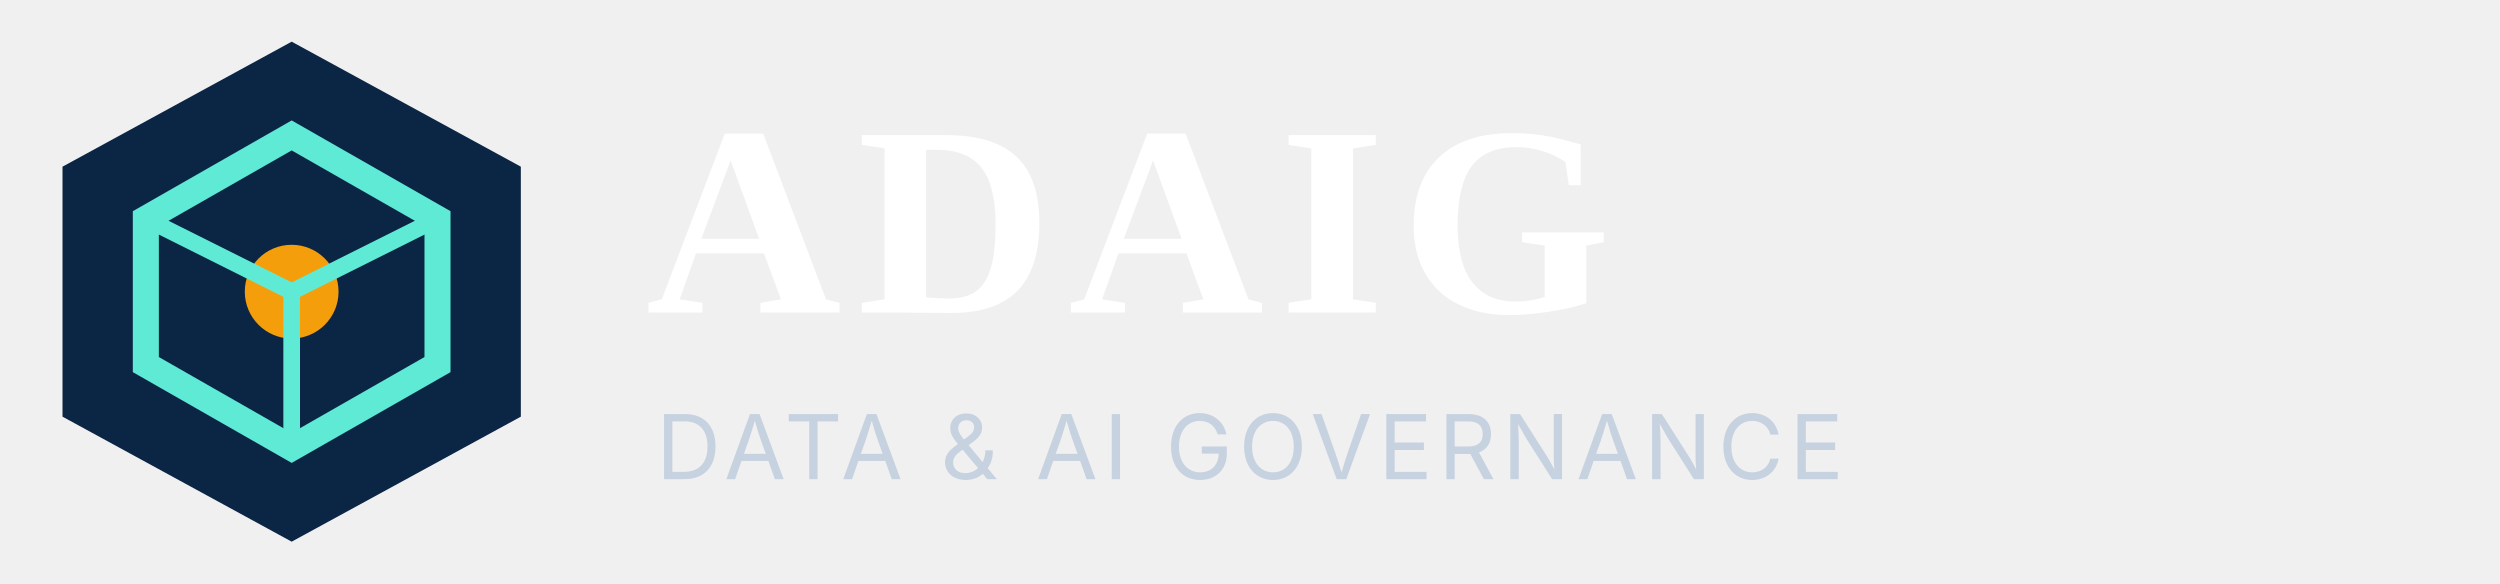
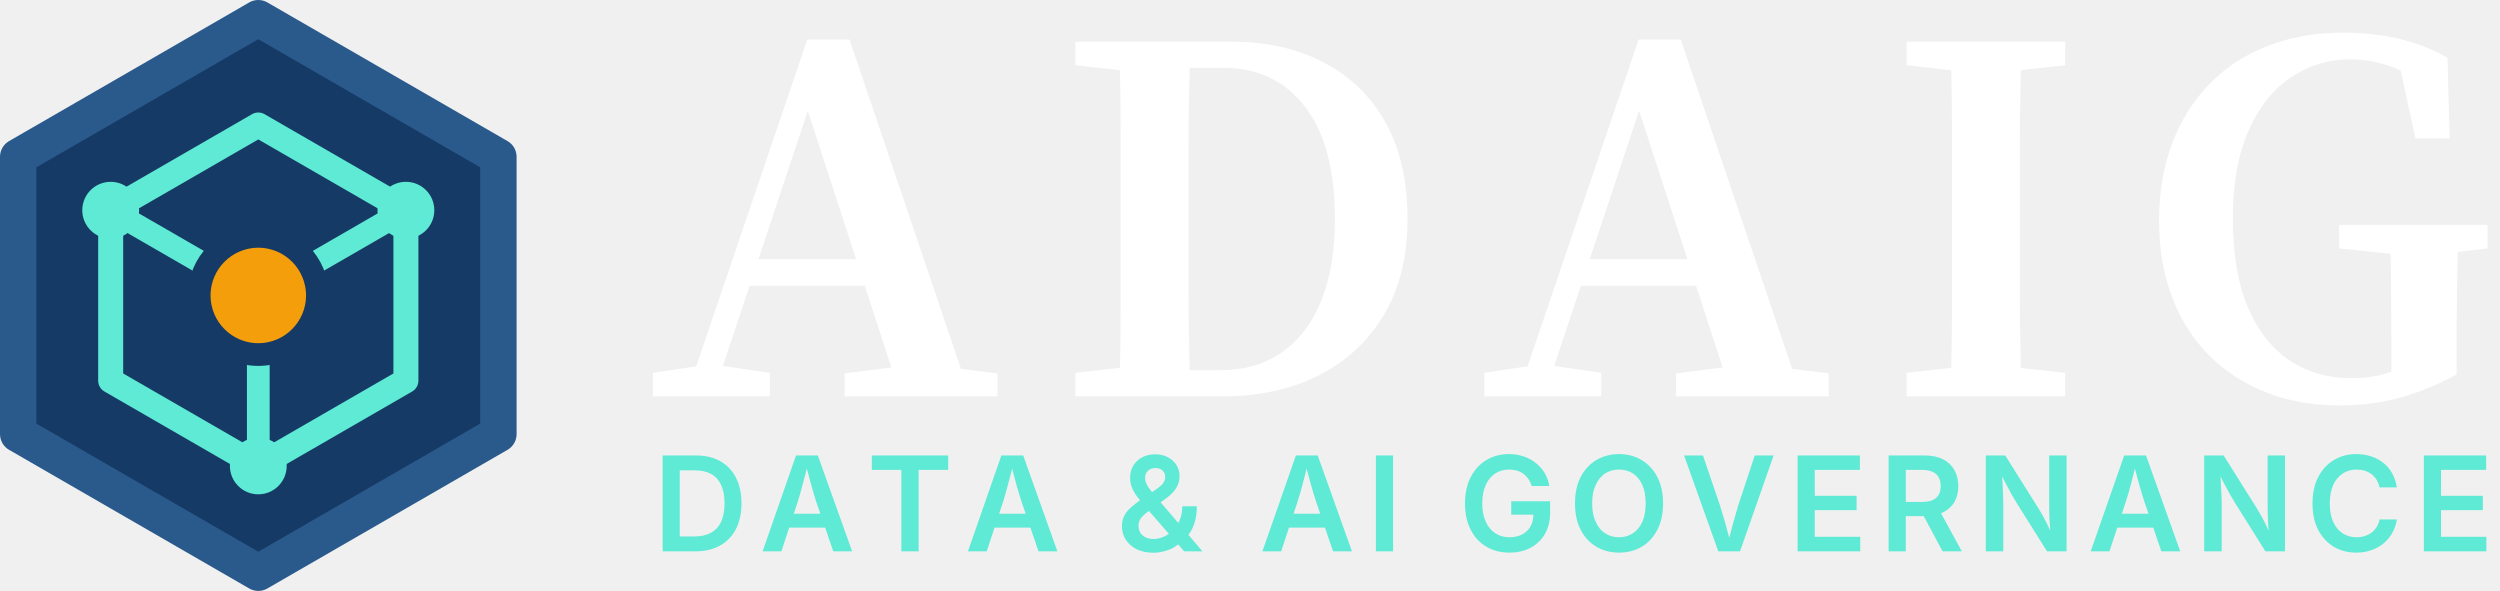
- <svg xmlns="http://www.w3.org/2000/svg" viewBox="0 0 240 56" role="img" aria-labelledby="t">
-   <g transform="translate(4,4)">
-     <path d="M24 0 46 12v24L24 48 2 36V12z" fill="#0B2545" />
-     <path d="M24 9 38 17v14l-14 8-14-8V17z" fill="none" stroke="#5EEAD4" stroke-width="2.5" />
-     <circle cx="24" cy="24" r="4.5" fill="#F59E0B" />
-     <path d="M24 24 38 17M24 24 10 17M24 24v15" stroke="#5EEAD4" stroke-width="1.6" />
+ <svg xmlns="http://www.w3.org/2000/svg" viewBox="0 0 220 52" width="220" height="52" role="img" aria-label="ADAIG — Association for Data and AI Governance">
+   <g>
+     <path d="M22.73 1.6L43.86 13.8L43.86 38.2L22.73 50.4L1.6 38.2L1.6 13.8Z" fill="#163A66" stroke="#2A5A8C" stroke-width="3.2" stroke-linejoin="round" />
+     <path d="M22.73 11L35.72 18.5L35.72 33.5L22.73 41L9.74 33.5L9.74 18.5Z" fill="none" stroke="#5EEAD4" stroke-width="2.2" stroke-linejoin="round" />
+     <path d="M22.73 26L35.72 18.5M22.73 26L9.74 18.5M22.73 26L22.73 41" stroke="#5EEAD4" stroke-width="2" stroke-linecap="round" />
+     <circle cx="35.72" cy="18.5" r="2.5" fill="#5EEAD4" />
+     <circle cx="9.74" cy="18.5" r="2.5" fill="#5EEAD4" />
+     <circle cx="22.73" cy="41" r="2.5" fill="#5EEAD4" />
+     <circle cx="22.73" cy="26" r="5.2" fill="#F59E0B" stroke="#163A66" stroke-width="2" />
  </g>
-   <text x="62" y="30" font-family="Source Serif 4, Georgia, serif" font-weight="700" font-size="26" fill="#FFFFFF" letter-spacing="1.5">ADAIG</text>
-   <text x="63" y="46" font-family="Inter, Arial, sans-serif" font-size="8.6" fill="#C7D2E0" letter-spacing=".6">DATA &amp; AI GOVERNANCE</text>
+   <path fill="#FFFFFF" d="M67.75 34.88L57.46 34.88L57.46 32.81L62.11 32.11L63.01 32.11L67.75 32.81L67.75 34.88ZM62.72 34.88L60.37 34.88L71.04 3.48L74.76 3.48L85.38 34.88L79.27 34.88L70.62 8.32L71.56 8.32L71.33 9.03L62.72 34.88ZM78.75 25.15L65.22 25.15L65.22 22.80L78.75 22.80L78.75 25.15ZM87.78 34.88L74.33 34.88L74.33 32.86L79.93 32.15L82.04 32.15L87.78 32.86L87.78 34.88ZM101.58 34.88L94.63 34.88L94.63 32.81L100.92 32.11L101.58 32.11L101.58 34.88ZM104.73 34.88L98.48 34.88Q98.57 32.53 98.60 30.11Q98.62 27.69 98.62 25.13Q98.62 22.56 98.62 19.93L98.62 19.93L98.62 18.24Q98.62 15.80 98.62 13.35Q98.62 10.91 98.60 8.46Q98.57 6.02 98.48 3.67L98.48 3.67L104.73 3.67Q104.68 5.97 104.64 8.42Q104.59 10.86 104.59 13.31Q104.59 15.75 104.59 18.24L104.59 18.24L104.59 19.93Q104.59 22.52 104.59 25.06Q104.59 27.59 104.64 30.04Q104.68 32.48 104.73 34.88L104.73 34.88ZM107.55 34.88L101.67 34.88L101.67 32.58L107.36 32.58Q110.56 32.58 112.81 31.00Q115.07 29.43 116.27 26.47Q117.47 23.50 117.47 19.27L117.47 19.27Q117.47 12.79 114.83 9.38Q112.20 5.97 107.64 5.97L107.64 5.97L101.67 5.97L101.67 3.67L108.35 3.67Q113.05 3.67 116.55 5.53Q120.05 7.38 121.96 10.84Q123.86 14.29 123.86 19.27L123.86 19.27Q123.86 24.26 121.77 27.73Q119.68 31.21 116.01 33.05Q112.34 34.88 107.55 34.88L107.55 34.88ZM100.92 6.44L94.63 5.74L94.63 3.67L101.58 3.67L101.58 6.44L100.92 6.44ZM140.91 34.88L130.62 34.88L130.62 32.81L135.27 32.11L136.16 32.11L140.91 32.81L140.91 34.88ZM135.88 34.88L133.53 34.88L144.20 3.48L147.91 3.48L158.53 34.88L152.42 34.88L143.78 8.32L144.72 8.32L144.48 9.03L135.88 34.88ZM151.91 25.15L138.37 25.15L138.37 22.80L151.91 22.80L151.91 25.15ZM160.93 34.88L147.49 34.88L147.49 32.86L153.08 32.15L155.20 32.15L160.93 32.86L160.93 34.88ZM181.74 34.88L167.78 34.88L167.78 32.81L174.08 32.11L175.39 32.11L181.74 32.81L181.74 34.88ZM177.88 34.88L171.63 34.88Q171.73 32.53 171.75 30.13Q171.78 27.73 171.78 25.24Q171.78 22.75 171.78 20.31L171.78 20.31L171.78 18.24Q171.78 15.80 171.78 13.35Q171.78 10.91 171.75 8.46Q171.73 6.02 171.63 3.67L171.63 3.67L177.88 3.67Q177.84 5.97 177.79 8.42Q177.74 10.86 177.74 13.31Q177.74 15.75 177.74 18.24L177.74 18.24L177.74 20.26Q177.74 22.71 177.74 25.17Q177.74 27.64 177.79 30.06Q177.84 32.48 177.88 34.88L177.88 34.88ZM174.08 6.44L167.78 5.74L167.78 3.67L181.74 3.67L181.74 5.74L175.39 6.44L174.08 6.44ZM205.88 35.68L205.88 35.68Q202.36 35.68 199.42 34.53Q196.49 33.37 194.37 31.24Q192.25 29.10 191.13 26.11Q190.00 23.13 190.00 19.37L190.00 19.37Q190.00 15.66 191.15 12.62Q192.30 9.59 194.42 7.41Q196.53 5.22 199.54 4.05Q202.55 2.87 206.21 2.87L206.21 2.87Q207.91 2.87 209.50 3.11Q211.10 3.34 212.58 3.83Q214.06 4.33 215.38 5.08L215.38 5.08L215.57 12.18L212.56 12.18L210.96 4.85L213.97 5.64L214.02 8.14Q212.23 6.54 210.47 5.88Q208.71 5.22 206.82 5.22L206.82 5.22Q203.96 5.22 201.61 6.80Q199.26 8.37 197.87 11.50Q196.49 14.62 196.49 19.27L196.49 19.27Q196.49 23.88 197.80 27.01Q199.12 30.13 201.47 31.71Q203.82 33.28 206.92 33.28L206.92 33.28Q208.61 33.28 210.00 32.86Q211.38 32.43 213.12 31.54L213.12 31.54L210.44 33.99L210.44 30.84Q210.44 28.02 210.42 25.29Q210.40 22.56 210.30 19.79L210.30 19.79L216.32 19.79Q216.27 22.52 216.22 25.27Q216.18 28.02 216.18 30.88L216.18 30.88L216.18 32.95Q213.78 34.27 211.29 34.97Q208.80 35.68 205.88 35.68ZM211.71 22.47L205.84 21.86L205.84 19.79L218.90 19.79L218.90 21.86L213.69 22.47L211.71 22.47Z" />
+   <path fill="#5EEAD4" d="M61.16 48.52L61.16 48.52L59.03 48.52L59.03 47.21L61.09 47.21Q61.97 47.21 62.57 46.88Q63.16 46.56 63.46 45.91Q63.76 45.26 63.76 44.29L63.76 44.29Q63.76 43.32 63.46 42.68Q63.16 42.03 62.58 41.71Q62.00 41.39 61.13 41.39L61.13 41.39L58.98 41.39L58.98 40.08L61.22 40.08Q62.48 40.08 63.38 40.58Q64.28 41.09 64.76 42.03Q65.25 42.98 65.25 44.29L65.25 44.29Q65.25 45.61 64.76 46.56Q64.28 47.50 63.36 48.01Q62.45 48.52 61.16 48.52ZM58.31 40.08L59.82 40.08L59.82 48.52L58.31 48.52L58.31 40.08ZM68.76 48.52L67.11 48.52L70.05 40.08L71.97 40.08L74.99 48.52L73.33 48.52L71.82 44.13Q71.60 43.45 71.37 42.60Q71.13 41.74 70.84 40.64L70.84 40.64L71.16 40.64Q70.87 41.75 70.64 42.61Q70.41 43.48 70.21 44.13L70.21 44.13L68.76 48.52ZM73.27 46.43L68.82 46.43L68.82 45.21L73.27 45.21L73.27 46.43ZM79.32 41.35L76.72 41.35L76.72 40.08L83.44 40.08L83.44 41.35L80.84 41.35L80.84 48.52L79.32 48.52L79.32 41.35ZM86.83 48.52L85.18 48.52L88.12 40.08L90.04 40.08L93.05 48.52L91.39 48.52L89.89 44.13Q89.67 43.45 89.43 42.60Q89.20 41.74 88.91 40.64L88.91 40.64L89.23 40.64Q88.94 41.75 88.71 42.61Q88.48 43.48 88.28 44.13L88.28 44.13L86.83 48.52ZM91.34 46.43L86.89 46.43L86.89 45.21L91.34 45.21L91.34 46.43ZM101.51 48.64L101.51 48.64Q100.65 48.64 100.02 48.33Q99.40 48.01 99.06 47.48Q98.73 46.95 98.73 46.30L98.73 46.30Q98.73 45.78 98.94 45.38Q99.14 44.99 99.52 44.66Q99.89 44.33 100.37 43.99L100.37 43.99L101.87 42.97Q102.03 42.85 102.19 42.71Q102.34 42.56 102.44 42.38Q102.54 42.19 102.54 41.96L102.54 41.96Q102.54 41.64 102.31 41.41Q102.08 41.19 101.68 41.19L101.68 41.19Q101.41 41.19 101.20 41.30Q101.00 41.41 100.88 41.60Q100.77 41.79 100.77 42.06L100.77 42.06Q100.77 42.34 100.91 42.62Q101.05 42.90 101.30 43.20Q101.55 43.51 101.86 43.88L101.86 43.88L105.82 48.52L104.21 48.52L100.93 44.76Q100.55 44.30 100.21 43.89Q99.87 43.47 99.66 43.02Q99.45 42.58 99.45 42.04L99.45 42.04Q99.45 41.45 99.72 40.99Q100.00 40.52 100.50 40.25Q101.00 39.98 101.66 39.98L101.66 39.98Q102.32 39.98 102.80 40.25Q103.28 40.51 103.54 40.94Q103.80 41.38 103.80 41.92L103.80 41.92Q103.80 42.30 103.66 42.64Q103.52 42.98 103.27 43.27Q103.02 43.56 102.68 43.81L102.68 43.81L100.97 45.06Q100.57 45.36 100.38 45.63Q100.19 45.91 100.19 46.26L100.19 46.26Q100.19 46.61 100.35 46.88Q100.52 47.14 100.82 47.29Q101.12 47.43 101.52 47.43L101.52 47.43Q101.99 47.43 102.44 47.22Q102.89 47.02 103.25 46.64Q103.61 46.26 103.83 45.73Q104.04 45.20 104.04 44.55L104.04 44.55L105.32 44.55Q105.32 45.35 105.14 45.94Q104.96 46.53 104.68 46.93Q104.40 47.33 104.10 47.57L104.10 47.57L103.74 47.84Q103.30 48.25 102.69 48.44Q102.09 48.64 101.51 48.64ZM112.74 48.52L111.09 48.52L114.04 40.08L115.96 40.08L118.97 48.52L117.31 48.52L115.81 44.13Q115.59 43.45 115.35 42.60Q115.11 41.74 114.82 40.64L114.82 40.64L115.14 40.64Q114.86 41.75 114.63 42.61Q114.40 43.48 114.19 44.13L114.19 44.13L112.74 48.52ZM117.25 46.43L112.81 46.43L112.81 45.21L117.25 45.21L117.25 46.43ZM121.08 40.08L122.59 40.08L122.59 48.52L121.08 48.52L121.08 40.08ZM132.83 48.63L132.83 48.63Q131.66 48.63 130.79 48.10Q129.91 47.58 129.42 46.61Q128.92 45.64 128.92 44.31L128.92 44.31Q128.92 42.94 129.43 41.97Q129.94 41.00 130.81 40.48Q131.68 39.96 132.79 39.96L132.79 39.96Q133.48 39.96 134.09 40.17Q134.69 40.37 135.16 40.75Q135.63 41.13 135.94 41.64Q136.24 42.16 136.34 42.77L136.34 42.77L134.79 42.77Q134.69 42.43 134.51 42.17Q134.33 41.90 134.08 41.71Q133.83 41.52 133.51 41.42Q133.19 41.32 132.80 41.32L132.80 41.32Q132.12 41.32 131.59 41.66Q131.05 42.01 130.75 42.67Q130.44 43.34 130.44 44.30L130.44 44.30Q130.44 45.25 130.75 45.92Q131.05 46.58 131.59 46.93Q132.13 47.28 132.84 47.28L132.84 47.28Q133.48 47.28 133.95 47.03Q134.43 46.78 134.69 46.32Q134.94 45.86 134.94 45.24L134.94 45.24L135.29 45.29L132.99 45.29L132.99 44.11L136.41 44.11L136.41 45.12Q136.41 46.20 135.95 46.99Q135.49 47.78 134.68 48.21Q133.87 48.63 132.83 48.63ZM142.48 48.63L142.48 48.63Q141.37 48.63 140.49 48.12Q139.61 47.60 139.10 46.63Q138.60 45.66 138.60 44.30L138.60 44.30Q138.60 42.94 139.10 41.97Q139.61 41.00 140.49 40.48Q141.37 39.96 142.48 39.96L142.48 39.96Q143.58 39.96 144.46 40.48Q145.33 41.00 145.84 41.97Q146.35 42.94 146.35 44.30L146.35 44.30Q146.35 45.66 145.84 46.63Q145.33 47.61 144.46 48.12Q143.58 48.63 142.48 48.63ZM142.48 47.28L142.48 47.28Q143.16 47.28 143.69 46.93Q144.22 46.59 144.52 45.93Q144.82 45.26 144.82 44.30L144.82 44.30Q144.82 43.34 144.52 42.67Q144.22 42.00 143.69 41.66Q143.16 41.32 142.48 41.32L142.48 41.32Q141.79 41.32 141.25 41.66Q140.72 42.01 140.42 42.68Q140.11 43.34 140.11 44.30L140.11 44.30Q140.11 45.26 140.42 45.92Q140.72 46.59 141.25 46.93Q141.79 47.28 142.48 47.28ZM153.12 48.52L151.21 48.52L148.20 40.08L149.86 40.08L151.35 44.46Q151.56 45.12 151.81 45.98Q152.05 46.84 152.33 47.92L152.33 47.92L152.02 47.92Q152.30 46.82 152.53 45.97Q152.77 45.12 152.97 44.46L152.97 44.46L154.42 40.08L156.08 40.08L153.12 48.52ZM163.70 48.52L158.19 48.52L158.19 40.08L163.67 40.08L163.67 41.35L159.70 41.35L159.70 43.63L163.38 43.63L163.38 44.89L159.70 44.89L159.70 47.24L163.70 47.24L163.70 48.52ZM167.71 48.52L166.20 48.52L166.20 40.08L169.35 40.08Q170.32 40.08 170.99 40.42Q171.65 40.76 171.99 41.37Q172.33 41.98 172.33 42.78L172.33 42.78Q172.33 43.58 171.99 44.18Q171.64 44.77 170.97 45.10Q170.31 45.42 169.33 45.42L169.33 45.42L167.08 45.42L167.08 44.17L169.13 44.17Q169.71 44.17 170.07 44.01Q170.43 43.84 170.61 43.53Q170.78 43.22 170.78 42.78L170.78 42.78Q170.78 42.33 170.61 42.01Q170.43 41.69 170.07 41.52Q169.70 41.35 169.12 41.35L169.12 41.35L167.71 41.35L167.71 48.52ZM172.64 48.52L170.95 48.52L168.90 44.69L170.55 44.69L172.64 48.52ZM176.29 48.52L174.75 48.52L174.75 40.08L176.46 40.08L179.38 44.73Q179.56 45.02 179.77 45.38Q179.97 45.75 180.19 46.20Q180.41 46.65 180.63 47.20L180.63 47.20L180.46 47.20Q180.42 46.72 180.39 46.22Q180.35 45.72 180.34 45.27Q180.33 44.82 180.33 44.51L180.33 44.51L180.33 40.08L181.86 40.08L181.86 48.52L180.14 48.52L177.51 44.33Q177.26 43.93 177.04 43.54Q176.82 43.15 176.57 42.66Q176.31 42.16 175.95 41.47L175.95 41.47L176.16 41.47Q176.20 42.08 176.23 42.64Q176.25 43.19 176.27 43.62Q176.29 44.06 176.29 44.33L176.29 44.33L176.29 48.52ZM185.63 48.52L183.98 48.52L186.93 40.08L188.85 40.08L191.86 48.52L190.20 48.52L188.70 44.13Q188.48 43.45 188.24 42.60Q188.00 41.74 187.71 40.64L187.71 40.64L188.03 40.64Q187.75 41.75 187.52 42.61Q187.29 43.48 187.08 44.13L187.08 44.13L185.63 48.52ZM190.14 46.43L185.70 46.43L185.70 45.21L190.14 45.21L190.14 46.43ZM195.51 48.52L193.97 48.52L193.97 40.08L195.68 40.08L198.60 44.73Q198.78 45.02 198.98 45.38Q199.19 45.75 199.41 46.20Q199.63 46.65 199.85 47.20L199.85 47.20L199.68 47.20Q199.64 46.72 199.60 46.22Q199.57 45.72 199.56 45.27Q199.55 44.82 199.55 44.51L199.55 44.51L199.55 40.08L201.08 40.08L201.08 48.52L199.36 48.52L196.73 44.33Q196.48 43.93 196.26 43.54Q196.04 43.15 195.78 42.66Q195.53 42.16 195.17 41.47L195.17 41.47L195.38 41.47Q195.42 42.08 195.44 42.64Q195.47 43.19 195.49 43.62Q195.51 44.06 195.51 44.33L195.51 44.33L195.51 48.52ZM207.36 48.63L207.36 48.63Q206.25 48.63 205.38 48.12Q204.51 47.60 204.00 46.63Q203.50 45.66 203.50 44.30L203.50 44.30Q203.50 42.94 204.01 41.97Q204.51 41.00 205.39 40.48Q206.26 39.96 207.36 39.96L207.36 39.96Q208.05 39.96 208.66 40.16Q209.26 40.36 209.73 40.73Q210.21 41.11 210.51 41.65Q210.82 42.20 210.92 42.89L210.92 42.89L209.40 42.89Q209.32 42.51 209.14 42.22Q208.96 41.93 208.70 41.73Q208.43 41.53 208.10 41.42Q207.76 41.32 207.38 41.32L207.38 41.32Q206.69 41.32 206.16 41.67Q205.62 42.02 205.32 42.68Q205.02 43.35 205.02 44.30L205.02 44.30Q205.02 45.27 205.32 45.93Q205.63 46.60 206.16 46.94Q206.70 47.28 207.38 47.28L207.38 47.28Q207.76 47.28 208.09 47.17Q208.43 47.07 208.70 46.87Q208.96 46.67 209.15 46.37Q209.33 46.08 209.40 45.71L209.40 45.71L210.92 45.71Q210.84 46.31 210.55 46.84Q210.27 47.37 209.80 47.78Q209.34 48.18 208.72 48.40Q208.11 48.63 207.36 48.63ZM218.80 48.52L213.30 48.52L213.30 40.08L218.78 40.08L218.78 41.35L214.81 41.35L214.81 43.63L218.49 43.63L218.49 44.89L214.81 44.89L214.81 47.24L218.80 47.24L218.80 48.52Z" />
</svg>
